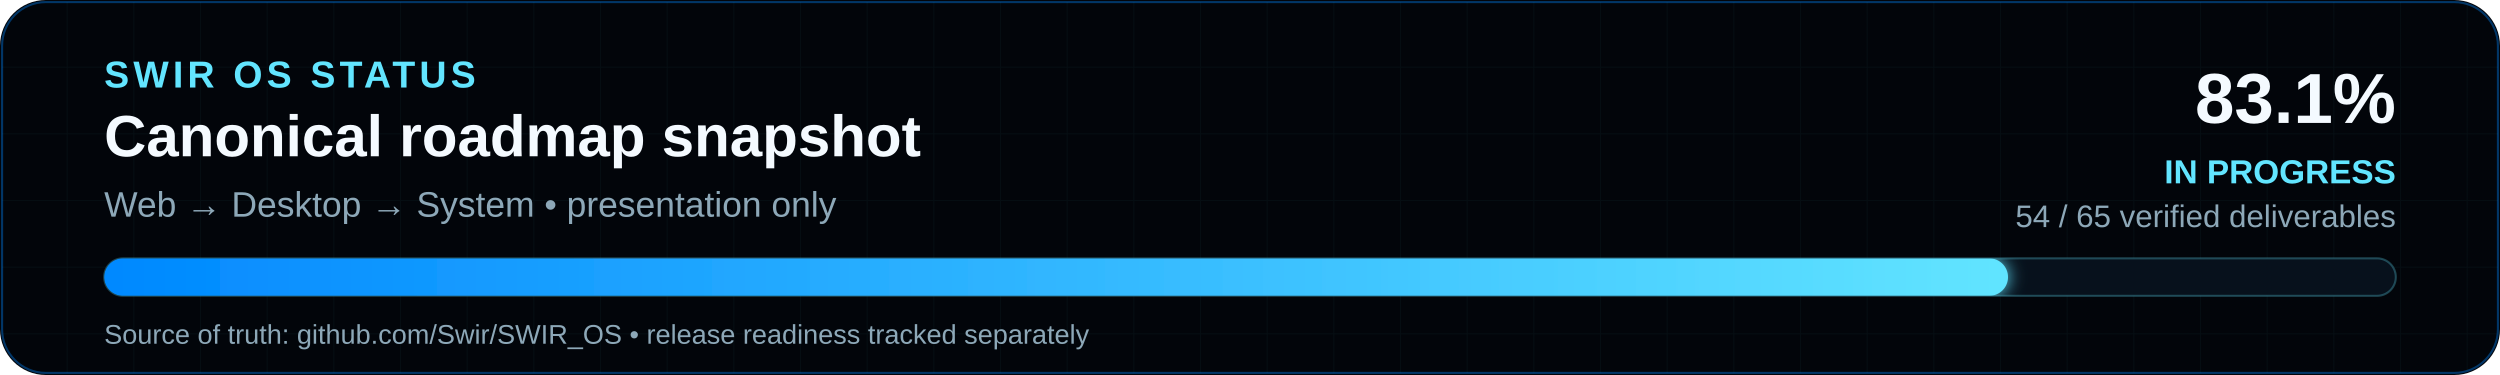
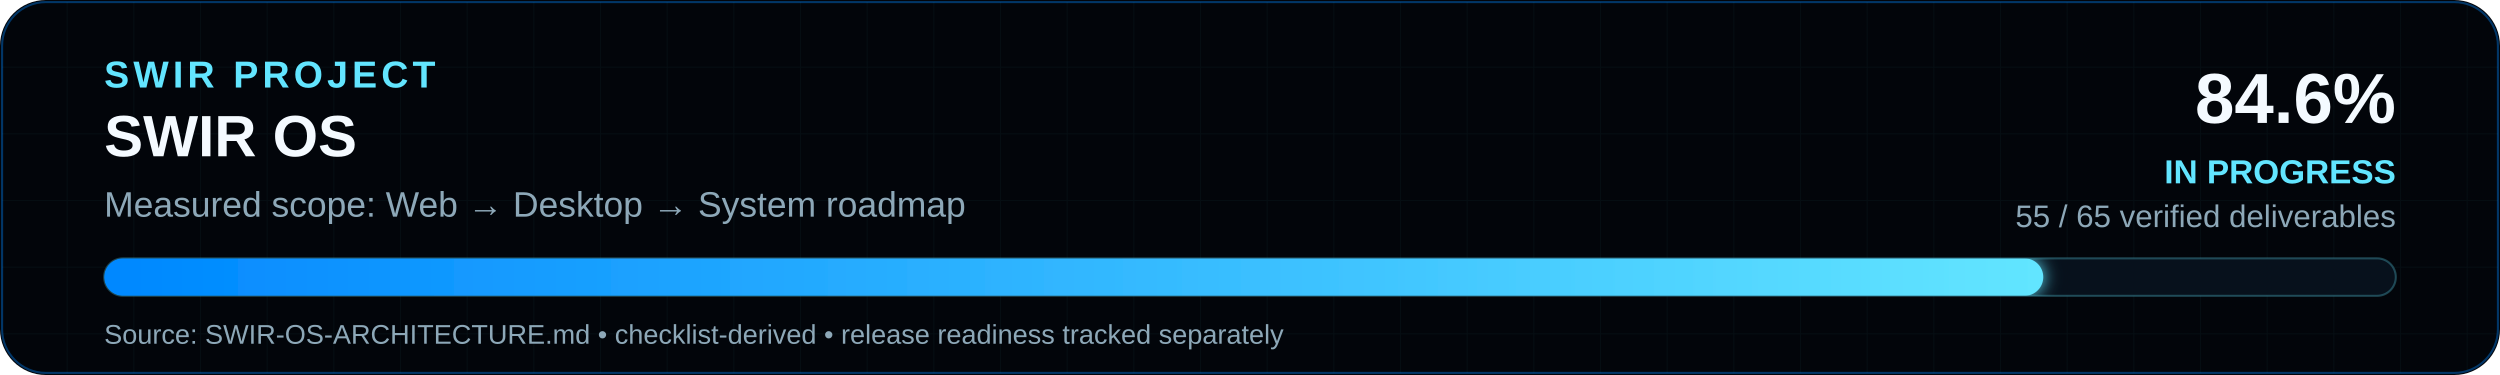
<svg xmlns="http://www.w3.org/2000/svg" viewBox="0 0 1200 180" role="img" aria-labelledby="progressCardTitle progressCardDesc">
  <defs>
    <linearGradient id="progressGradient" x1="0" y1="0" x2="1" y2="0">
      <stop offset="0" stop-color="#0088FF" />
      <stop offset="1" stop-color="#62E5FF" />
    </linearGradient>
    <filter id="softGlow" x="-10%" y="-150%" width="120%" height="400%">
      <feGaussianBlur stdDeviation="4" result="blur" />
      <feMerge>
        <feMergeNode in="blur" />
        <feMergeNode in="SourceGraphic" />
      </feMerge>
    </filter>
    <clipPath id="cardTrackClip">
      <rect x="50" y="124" width="1100" height="18" rx="9" />
    </clipPath>
    <pattern id="grid" width="32" height="32" patternUnits="userSpaceOnUse">
      <path d="M 32 0 L 0 0 0 32" fill="none" stroke="#62E5FF" stroke-opacity="0.035" stroke-width="1" />
    </pattern>
  </defs>
  <rect width="1200" height="180" rx="22" fill="#02050A" />
  <rect x="1" y="1" width="1198" height="178" rx="21" fill="none" stroke="#0088FF" stroke-opacity="0.38" />
  <rect x="1" y="1" width="1198" height="178" rx="21" fill="url(#grid)" />
-   <text x="50" y="42" fill="#62E5FF" font-family="system-ui,Segoe UI,Arial,sans-serif" font-size="18" font-weight="700" letter-spacing="2">SWIR OS STATUS</text>
-   <text x="50" y="75" fill="#F4FAFF" font-family="system-ui,Segoe UI,Arial,sans-serif" font-size="28" font-weight="700">Canonical roadmap snapshot</text>
-   <text x="50" y="104" fill="#8DA8B8" font-family="system-ui,Segoe UI,Arial,sans-serif" font-size="17">Web → Desktop → System • presentation only</text>
-   <text x="1150" y="59" text-anchor="end" fill="#F4FAFF" font-family="system-ui,Segoe UI,Arial,sans-serif" font-size="34" font-weight="800">83.1%</text>
+   <text x="50" y="42" fill="#62E5FF" font-family="system-ui,Segoe UI,Arial,sans-serif" font-size="18" font-weight="700" letter-spacing="2">SWIR PROJECT</text>
+   <text x="50" y="75" fill="#F4FAFF" font-family="system-ui,Segoe UI,Arial,sans-serif" font-size="28" font-weight="700">SWIR OS</text>
+   <text x="50" y="104" fill="#8DA8B8" font-family="system-ui,Segoe UI,Arial,sans-serif" font-size="17">Measured scope: Web → Desktop → System roadmap</text>
+   <text x="1150" y="59" text-anchor="end" fill="#F4FAFF" font-family="system-ui,Segoe UI,Arial,sans-serif" font-size="34" font-weight="800">84.6%</text>
  <text x="1150" y="88" text-anchor="end" fill="#62E5FF" font-family="system-ui,Segoe UI,Arial,sans-serif" font-size="16" font-weight="700">IN PROGRESS</text>
-   <text x="1150" y="109" text-anchor="end" fill="#8DA8B8" font-family="system-ui,Segoe UI,Arial,sans-serif" font-size="15">54 / 65 verified deliverables</text>
+   <text x="1150" y="109" text-anchor="end" fill="#8DA8B8" font-family="system-ui,Segoe UI,Arial,sans-serif" font-size="15">55 / 65 verified deliverables</text>
  <rect x="50" y="124" width="1100" height="18" rx="9" fill="#07111C" stroke="#62E5FF" stroke-opacity="0.28" />
-   <rect x="50" y="124" width="913.846" height="18" rx="9" fill="url(#progressGradient)" clip-path="url(#cardTrackClip)" filter="url(#softGlow)" />
-   <text x="50" y="165" fill="#8DA8B8" font-family="system-ui,Segoe UI,Arial,sans-serif" font-size="13">Source of truth: github.com/Swir/SWIR_OS • release readiness tracked separately</text>
+   <rect x="50" y="124" width="930.769" height="18" rx="9" fill="url(#progressGradient)" clip-path="url(#cardTrackClip)" filter="url(#softGlow)" />
+   <text x="50" y="165" fill="#8DA8B8" font-family="system-ui,Segoe UI,Arial,sans-serif" font-size="13">Source: SWIR-OS-ARCHITECTURE.md • checklist-derived • release readiness tracked separately</text>
</svg>
